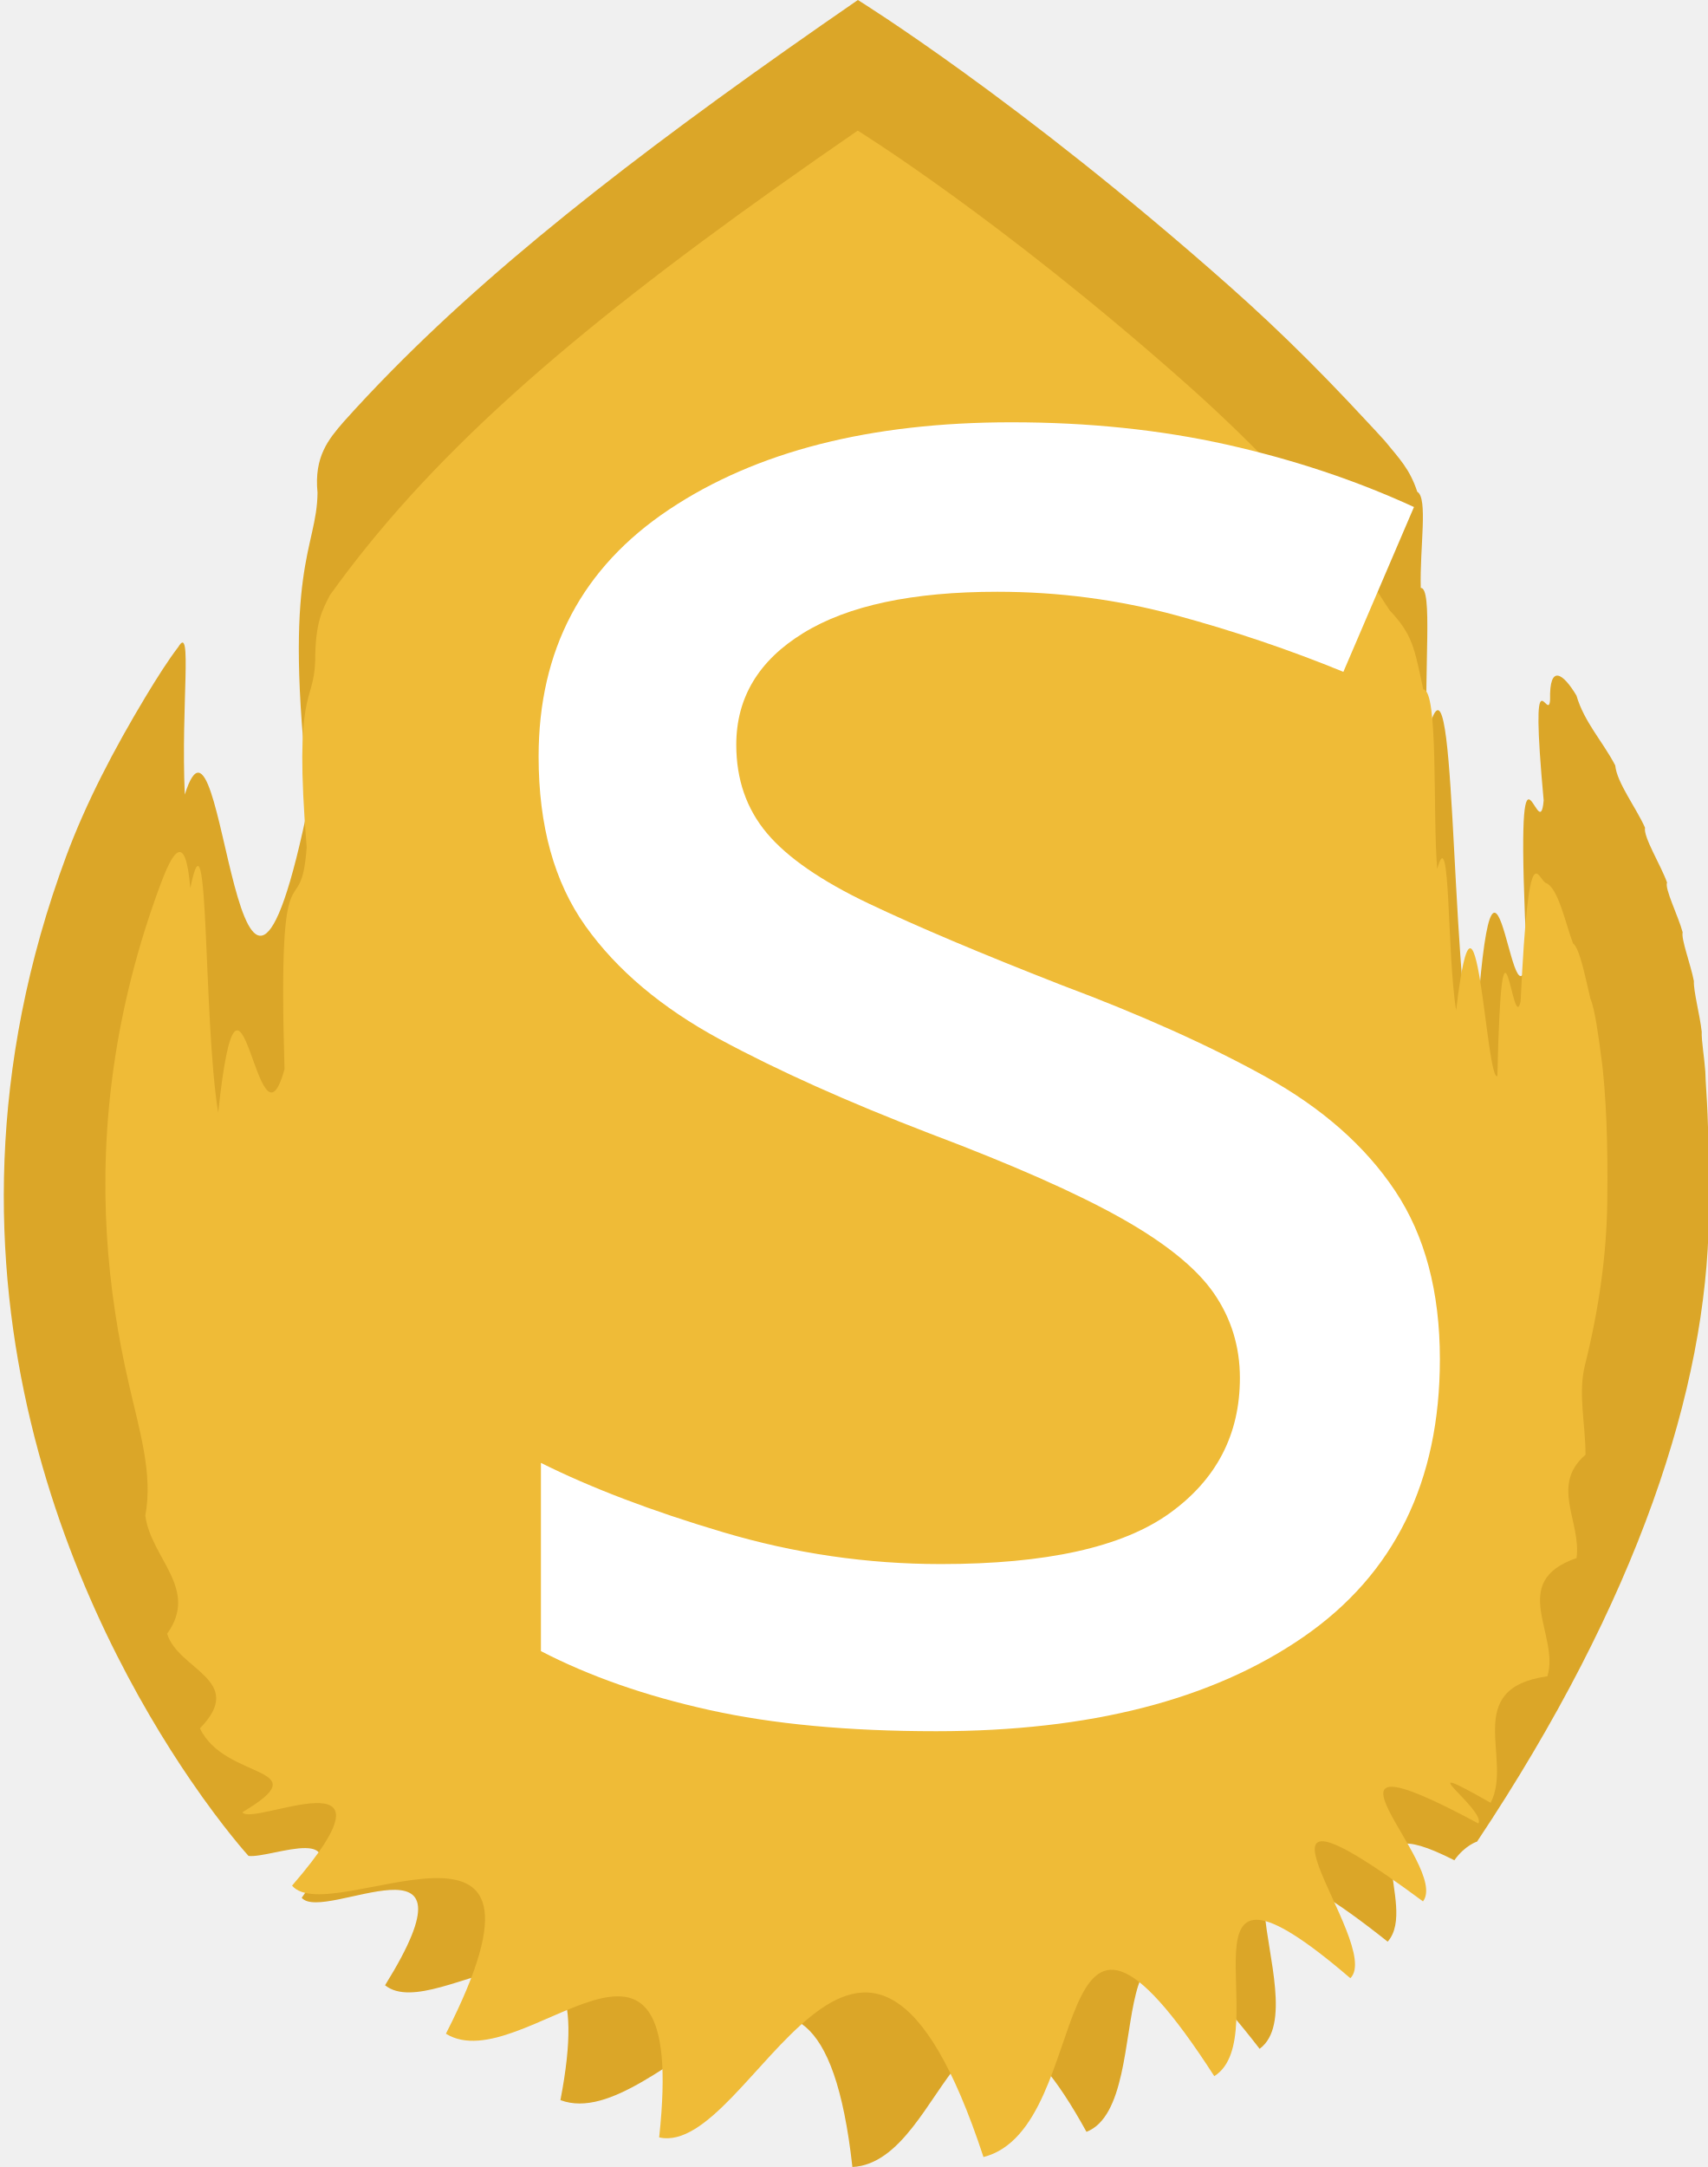
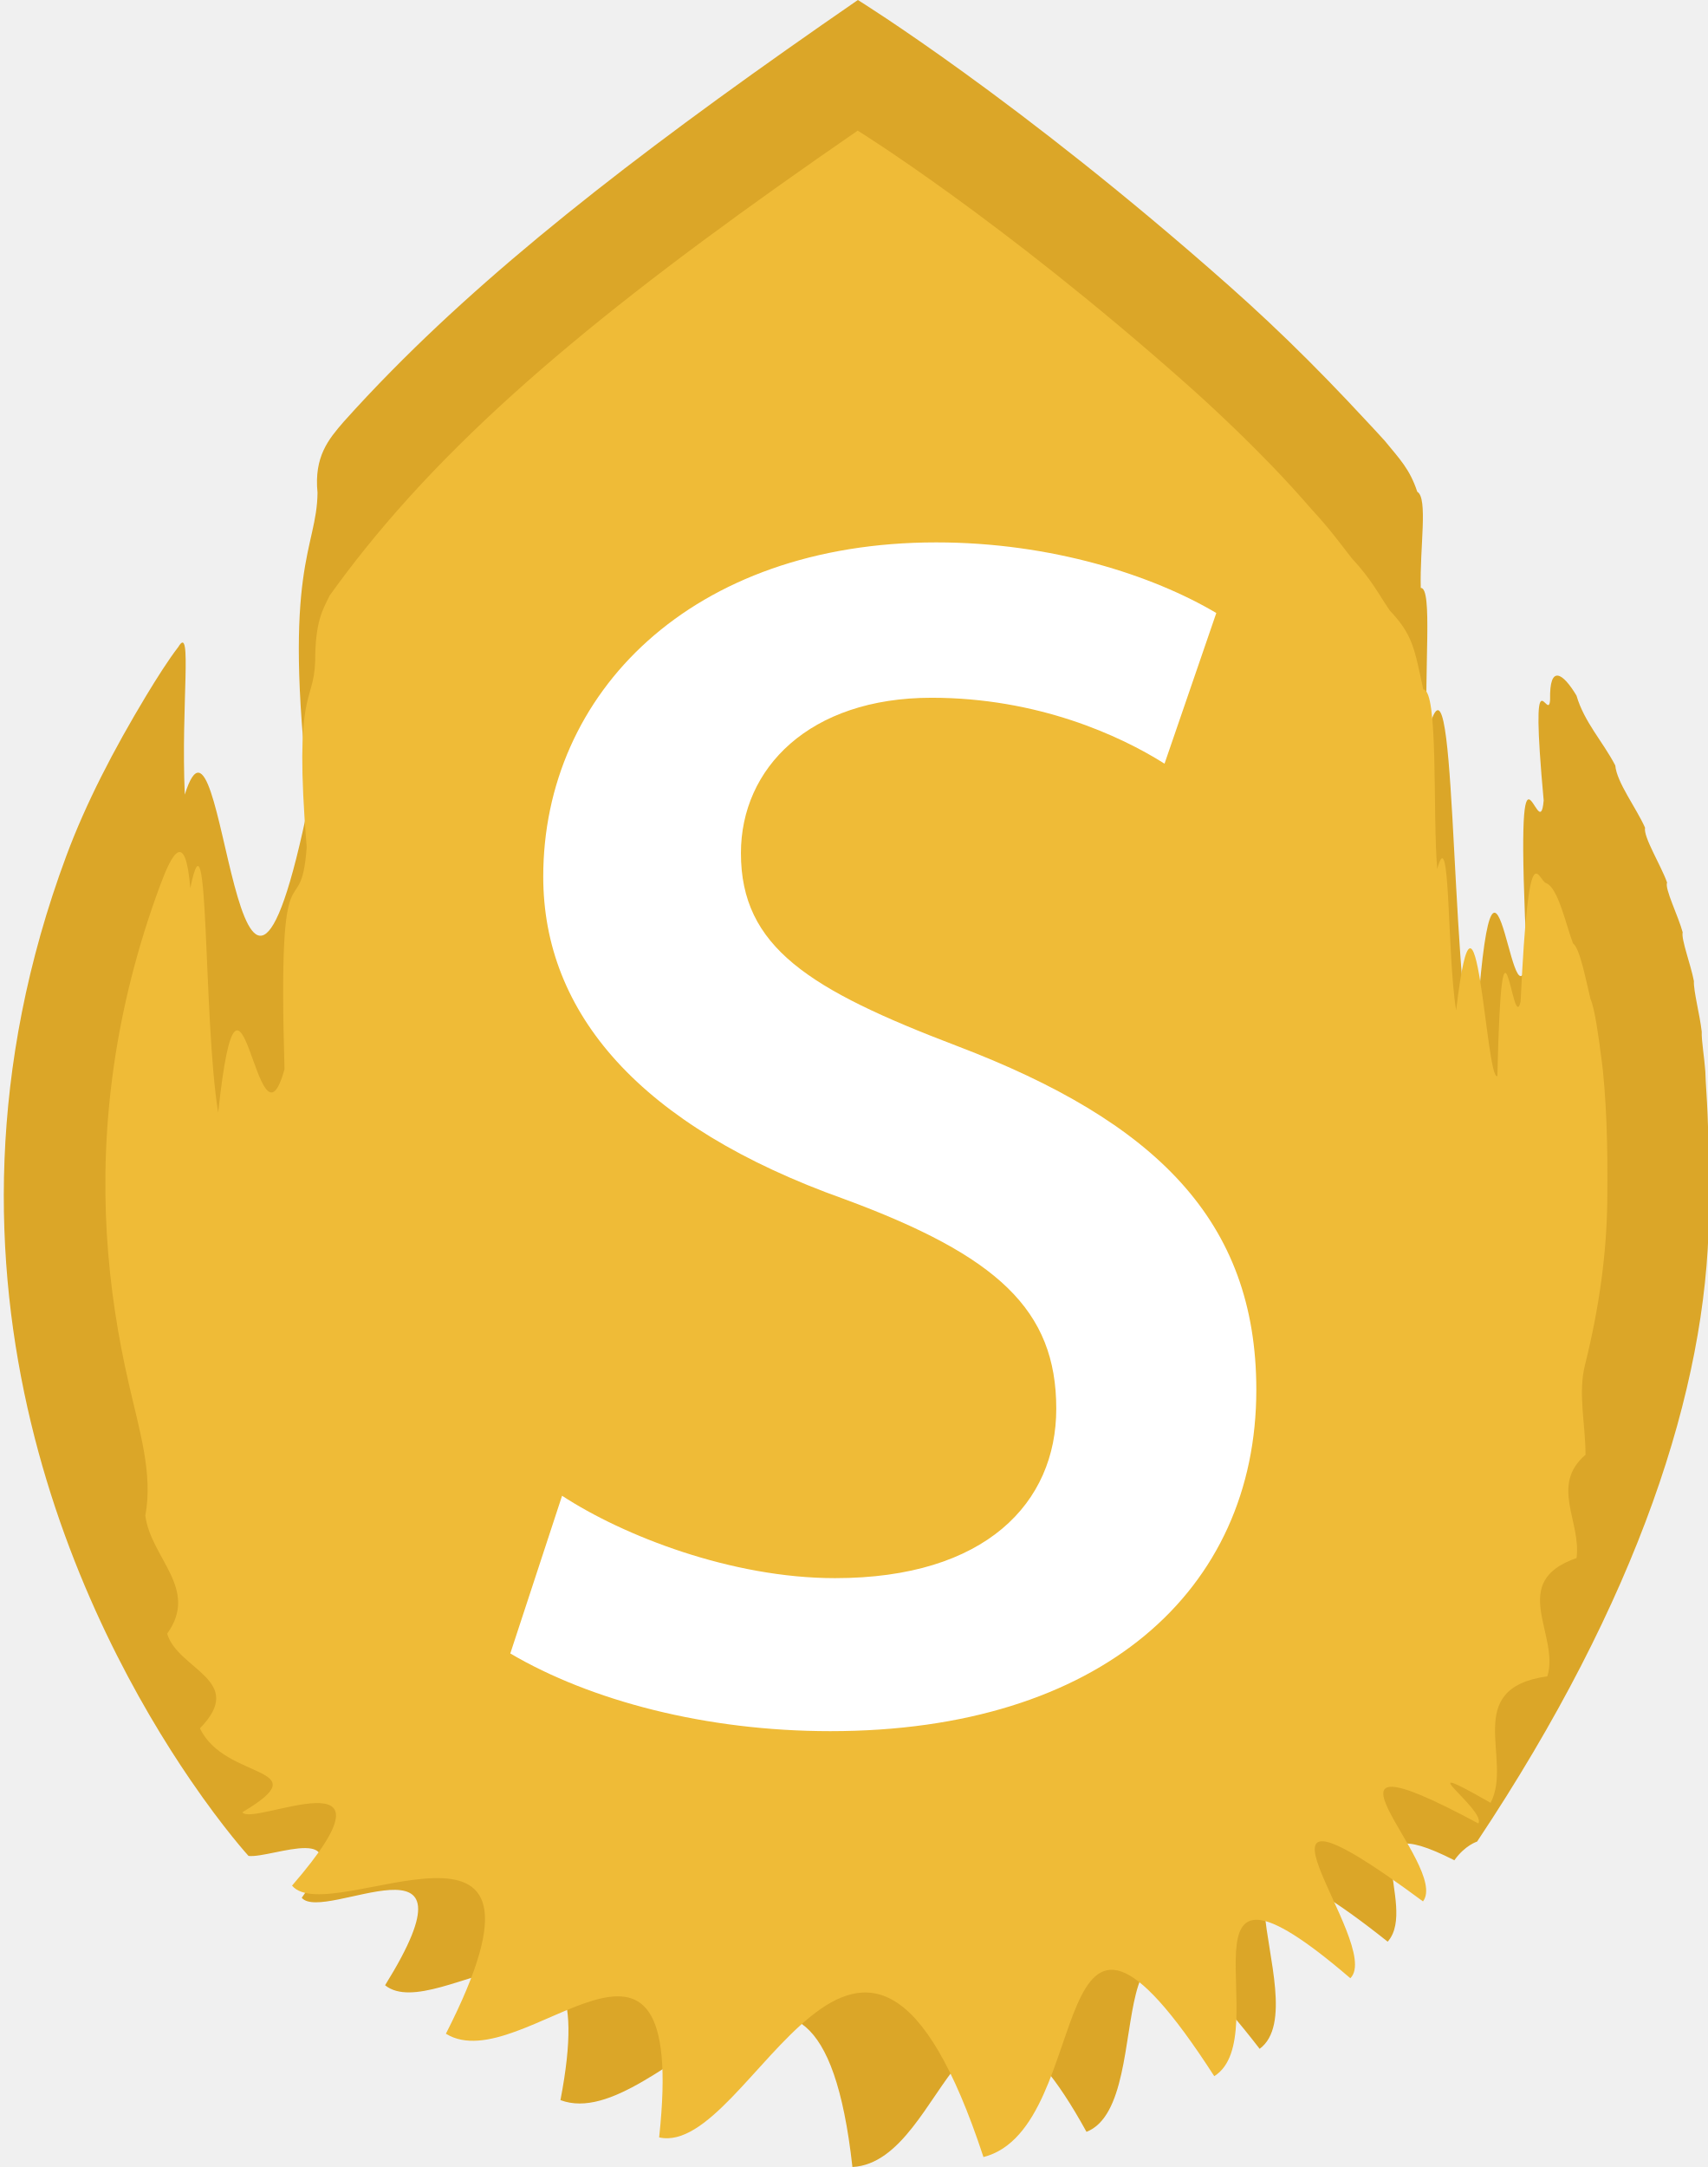
<svg xmlns="http://www.w3.org/2000/svg" version="1.1" id="Layer_1" x="0px" y="0px" width="149.285px" height="189.406px" viewBox="0 0 149.285 189.406" enable-background="new 0 0 149.285 189.406" xml:space="preserve">
-   <path fill="#DBA628" d="M21.729,162.217c0,0-2.154-2.352-5.094-6.658C7.813,142.639-8.09,112.133,5.806,74.788  c1.695-4.555,4.101-9.215,6.979-13.988c0.949-1.569,1.953-3.15,2.809-4.26c1.254-2.125,0.219,5.072,0.562,12.912  c3.529-11.275,4.41,32.274,10.887,0.508c-2.406-20.429,0.674-21.949,0.717-26.896c-0.316-3.16,0.975-4.679,2.266-6.176  c1.35-1.508,2.756-3.002,4.223-4.489C44.517,21.986,57.749,11.894,75.003,0c0,0,14.079,8.706,32.438,24.97  c2.295,2.033,4.605,4.197,6.91,6.502c1.154,1.152,2.301,2.335,3.426,3.521c1.172,1.262,2.207,2.336,3.293,3.538  c1.295,1.586,2.182,2.46,2.84,4.452c0.953,0.542,0.209,4.889,0.305,8.404c1.068-0.031,0.263,7.197,0.558,12.847  c2.599-10.483,1.927,20.124,4.086,29.085c1.646-28.387,3.238-2.197,4.64-9.271c-1.154-23.619,1.08-9.494,1.461-14.088  c-1.244-13.603,0.438-6.592,0.562-8.814c-0.069-3.159,1.138-2.3,2.306-0.348c0.682,2.33,2.307,4.02,3.391,6.107  c0.133,1.488,1.838,3.714,2.602,5.436c-0.16,0.82,1.383,3.271,1.926,4.795c-0.229,0.531,0.98,2.922,1.365,4.352  c-0.146,0.604,0.709,2.825,0.982,4.266c-0.045,0.842,0.51,2.908,0.684,4.418c-0.031,0.775,0.232,2.273,0.314,3.475  c0.029,1.066,0.149,2.458,0.197,3.779c0.057,1.338,0.098,2.762,0.118,4.25c0.021,1.486,0.019,3.039-0.002,4.666  c-0.19,14.975-6.176,33.463-20.266,54.621c0,0-1.063,0.324-1.986,1.633c-9.688-4.924-3.021,3.941-5.83,7.115  c-19.19-15.244-5.747,5.357-11.196,9.365c-15.381-19.936-8.412,4.643-15.138,7.256c-10.883-19.748-12.008,2.639-20.465,3.074  c-3.096-27.912-16.887-2.586-25.527-5.846c4.076-21.103-10.764-6.353-15.332-10.039c8.883-14.285-5.363-5.371-7.287-7.646  C31.394,158.932,23.778,162.455,21.729,162.217z" />
-   <path fill="#EFBB37" d="M21.19,158.398c6.869-4.086-1.518-2.722-3.709-7.334c4.113-4.213-1.918-5.103-2.868-8.271  c2.823-3.918-1.42-6.59-1.908-10.321c0.686-3.646-0.518-7.441-1.443-11.527c-0.944-4.09-1.648-8.473-1.923-13.111  c-0.55-9.277,0.614-19.572,4.694-30.539c0.995-2.675,2.176-4.857,2.604,0.334c1.664-8.115,1.102,11.359,2.438,19.623  c1.949-18.171,3.418,4.891,5.799-3.805c-0.625-20.959,1.406-12.158,1.939-19.382c-1.141-14.078,0.605-12.386,0.744-16.278  c-0.004-3.443,0.656-4.504,1.268-5.739c0.996-1.394,2.039-2.765,3.129-4.12c9.809-12.193,23.492-23.042,43.033-36.512  c0,0,12.402,7.668,28.574,21.996c1.265,1.12,2.532,2.284,3.803,3.495c1.271,1.211,2.541,2.471,3.794,3.767  c1.282,1.323,2.407,2.565,3.571,3.905c1.465,1.583,2.31,2.74,3.453,4.211c1.733,1.875,2.248,2.984,3.319,4.564  c2.029,2.148,2.162,3.332,2.933,6.906c1.354,0.034,0.81,10.922,1.219,15.693c1.177-4.323,0.845,7.459,1.656,12.359  c1.782-15.156,2.604,6.299,3.604,5.74c0.407-17.678,1.336-3.348,2.032-6.521c0.729-15.357,1.507-10.469,2.261-10.332  c1.041,0.468,1.686,3.591,2.321,5.26c0.606,0.415,1.125,3.223,1.527,4.855c0.375,0.826,0.713,3.318,0.942,5.107  c0.207,1.391,0.373,3.656,0.455,5.705c0.082,2.076,0.104,4.414,0.07,6.967c-0.057,4.396-0.68,9.136-1.943,14.191  c-0.635,2.528,0.037,5.098,0.043,7.868c-3.115,2.671-0.36,5.851-0.785,9.029c-6.045,2.082-1.44,6.707-2.551,10.336  c-7.576,1.06-2.969,7.267-4.963,11.058c-7.652-4.371-0.354,0.614-1.072,1.803c-16.864-9.074-2.436,3.668-4.84,6.812  c-18.742-13.869-3.326,3.76-6.352,6.715c-16.41-14.08-6.273,5.037-11.895,8.562c-15.123-23.446-10.164,4.523-20.179,7.068  c-10.61-32.271-20.256,0.108-28.355-1.716c2.588-23.924-11.947-4.911-18.643-9.062c11.713-22.94-10.152-9.006-13.451-12.944  C35.937,152.791,22.011,159.738,21.19,158.398z" />
+   <path fill="#DBA628" d="M21.729,162.217c0,0-2.154-2.352-5.094-6.658C7.813,142.639-8.09,112.133,5.806,74.788  c1.695-4.555,4.101-9.215,6.979-13.988c0.949-1.569,1.953-3.15,2.809-4.26c1.254-2.125,0.219,5.072,0.562,12.912  c3.529-11.275,4.41,32.274,10.887,0.508c-2.406-20.429,0.674-21.949,0.717-26.896c-0.316-3.16,0.975-4.679,2.266-6.176  c1.35-1.508,2.756-3.002,4.223-4.489C44.517,21.986,57.749,11.894,75.003,0c0,0,14.079,8.706,32.438,24.97  c2.295,2.033,4.604,4.197,6.91,6.502c1.153,1.152,2.301,2.335,3.426,3.521c1.172,1.262,2.207,2.336,3.293,3.538  c1.295,1.586,2.182,2.46,2.84,4.452c0.953,0.542,0.209,4.889,0.305,8.404c1.068-0.031,0.264,7.197,0.559,12.847  c2.599-10.483,1.927,20.124,4.086,29.085c1.646-28.387,3.238-2.197,4.64-9.271c-1.153-23.619,1.08-9.494,1.461-14.088  c-1.244-13.603,0.438-6.592,0.562-8.814c-0.068-3.159,1.139-2.3,2.307-0.348c0.682,2.33,2.307,4.02,3.391,6.107  c0.133,1.488,1.838,3.714,2.602,5.436c-0.159,0.82,1.384,3.271,1.927,4.795c-0.229,0.531,0.979,2.922,1.364,4.352  c-0.146,0.604,0.709,2.825,0.982,4.266c-0.045,0.842,0.51,2.908,0.684,4.418c-0.03,0.775,0.232,2.273,0.314,3.475  c0.029,1.066,0.149,2.458,0.197,3.779c0.057,1.338,0.098,2.762,0.118,4.25c0.021,1.486,0.019,3.039-0.003,4.666  c-0.189,14.975-6.176,33.463-20.266,54.621c0,0-1.062,0.324-1.986,1.633c-9.688-4.924-3.021,3.941-5.83,7.115  c-19.189-15.244-5.746,5.357-11.195,9.365c-15.381-19.936-8.412,4.643-15.139,7.256c-10.883-19.748-12.008,2.639-20.464,3.074  c-3.096-27.912-16.887-2.586-25.527-5.846c4.076-21.104-10.764-6.354-15.332-10.039c8.883-14.285-5.363-5.371-7.287-7.646  C31.394,158.932,23.778,162.455,21.729,162.217z" />
+   <path fill="#EFBB37" d="M21.19,158.398c6.869-4.086-1.518-2.723-3.709-7.334c4.113-4.213-1.918-5.104-2.868-8.271  c2.823-3.918-1.42-6.59-1.908-10.32c0.686-3.646-0.518-7.441-1.443-11.527c-0.944-4.09-1.648-8.473-1.923-13.111  c-0.55-9.277,0.614-19.572,4.694-30.539c0.995-2.675,2.176-4.857,2.604,0.334c1.664-8.115,1.102,11.359,2.438,19.623  c1.949-18.171,3.418,4.891,5.799-3.805c-0.625-20.959,1.406-12.158,1.939-19.382c-1.141-14.078,0.605-12.386,0.744-16.278  c-0.004-3.443,0.656-4.504,1.268-5.739c0.996-1.394,2.039-2.765,3.129-4.12c9.809-12.193,23.492-23.042,43.033-36.512  c0,0,12.402,7.668,28.574,21.996c1.266,1.12,2.532,2.284,3.803,3.495c1.271,1.211,2.541,2.471,3.795,3.767  c1.281,1.323,2.406,2.565,3.57,3.905c1.465,1.583,2.311,2.74,3.453,4.211c1.733,1.875,2.248,2.984,3.319,4.564  c2.028,2.148,2.162,3.332,2.933,6.906c1.354,0.034,0.811,10.922,1.219,15.693c1.178-4.323,0.846,7.459,1.656,12.359  c1.782-15.156,2.604,6.299,3.604,5.74c0.407-17.678,1.336-3.348,2.032-6.521c0.729-15.357,1.507-10.469,2.261-10.332  c1.041,0.468,1.687,3.591,2.321,5.26c0.605,0.415,1.125,3.223,1.527,4.855c0.375,0.826,0.713,3.318,0.941,5.107  c0.207,1.391,0.373,3.656,0.455,5.705c0.082,2.076,0.104,4.414,0.07,6.967c-0.058,4.396-0.681,9.136-1.943,14.191  c-0.635,2.528,0.037,5.098,0.043,7.868c-3.115,2.671-0.359,5.851-0.785,9.029c-6.045,2.082-1.439,6.707-2.551,10.336  c-7.576,1.06-2.969,7.267-4.963,11.058c-7.652-4.371-0.354,0.614-1.072,1.803c-16.863-9.073-2.436,3.668-4.84,6.812  c-18.742-13.869-3.326,3.761-6.352,6.715c-16.41-14.079-6.273,5.037-11.896,8.562c-15.123-23.445-10.164,4.523-20.179,7.068  c-10.61-32.271-20.256,0.107-28.355-1.717c2.588-23.924-11.947-4.91-18.643-9.062c11.713-22.94-10.152-9.006-13.451-12.944  C35.937,152.791,22.011,159.738,21.19,158.398z" />
  <g>
-     <text transform="matrix(1 0 0 1 36.5898 149.2539)" fill="#FFFFFF" font-family="'MyriadPro-Regular'" font-size="205.745">s</text>
+     <g enable-background="new    ">
+       <path fill="#FFFFFF" d="M49.141,130.736c5.35,3.498,14.814,7.201,23.867,7.201c13.168,0,19.34-6.584,19.34-14.813    c0-8.642-5.144-13.374-18.517-18.312c-17.9-6.379-26.336-16.255-26.336-28.188c0-16.048,12.962-29.216,34.36-29.216    c10.082,0,18.929,2.88,24.484,6.172l-4.526,13.168c-3.909-2.469-11.11-5.761-20.369-5.761c-10.699,0-16.666,6.173-16.666,13.579    c0,8.23,5.967,11.934,18.93,16.872c17.282,6.584,26.13,15.226,26.13,30.039c0,17.489-13.579,29.834-37.241,29.834    c-10.905,0-20.987-2.675-27.982-6.79L49.141,130.736z" />
+     </g>
  </g>
</svg>
